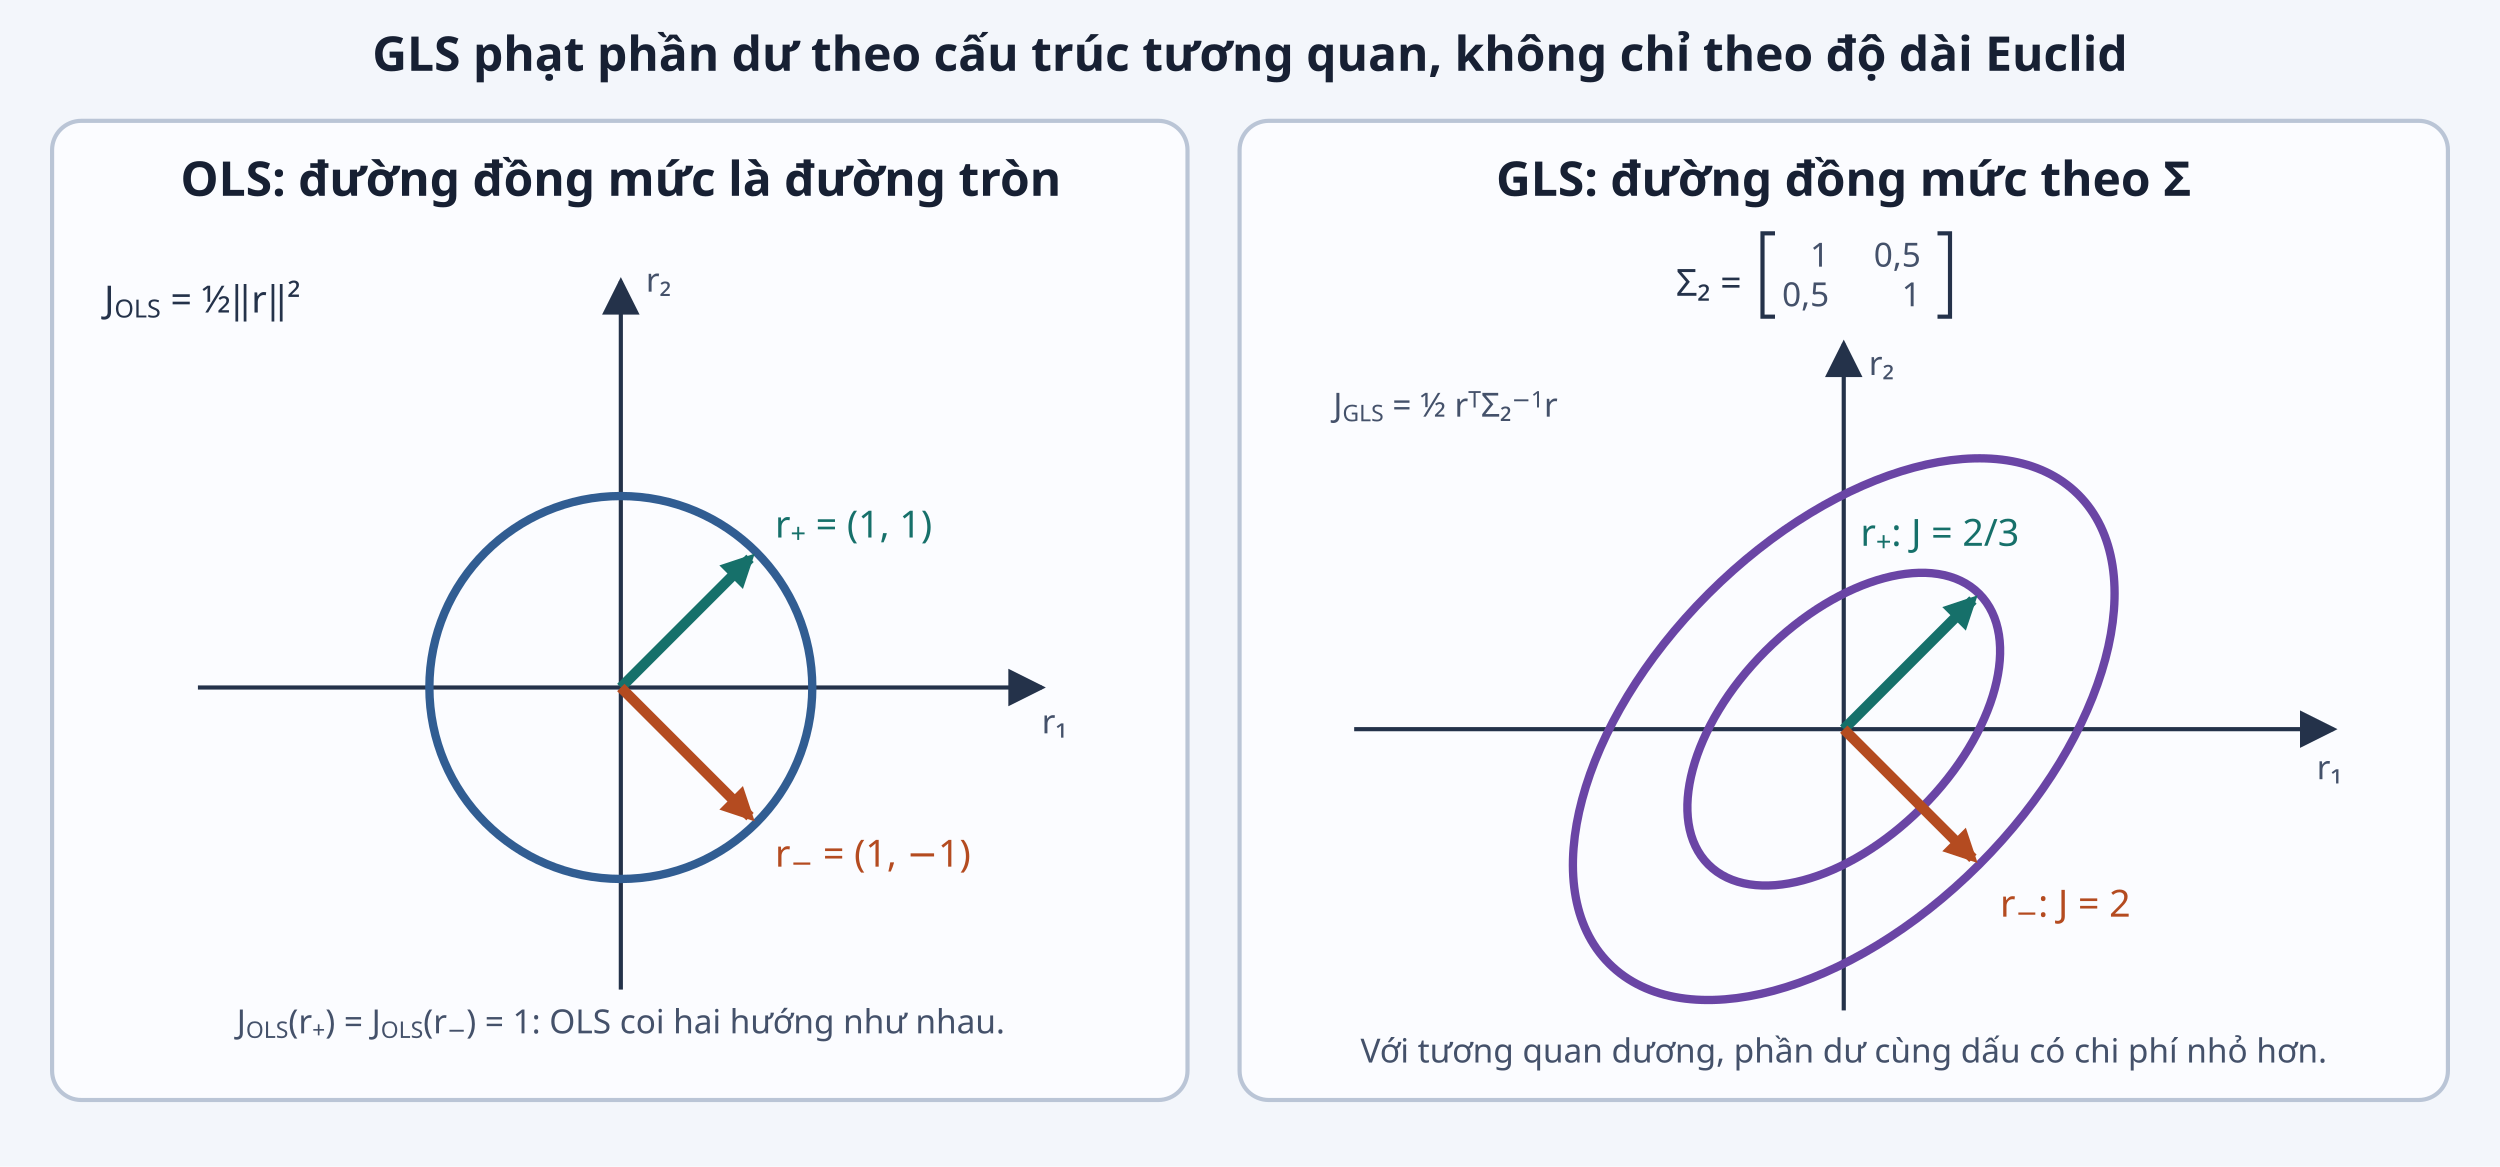
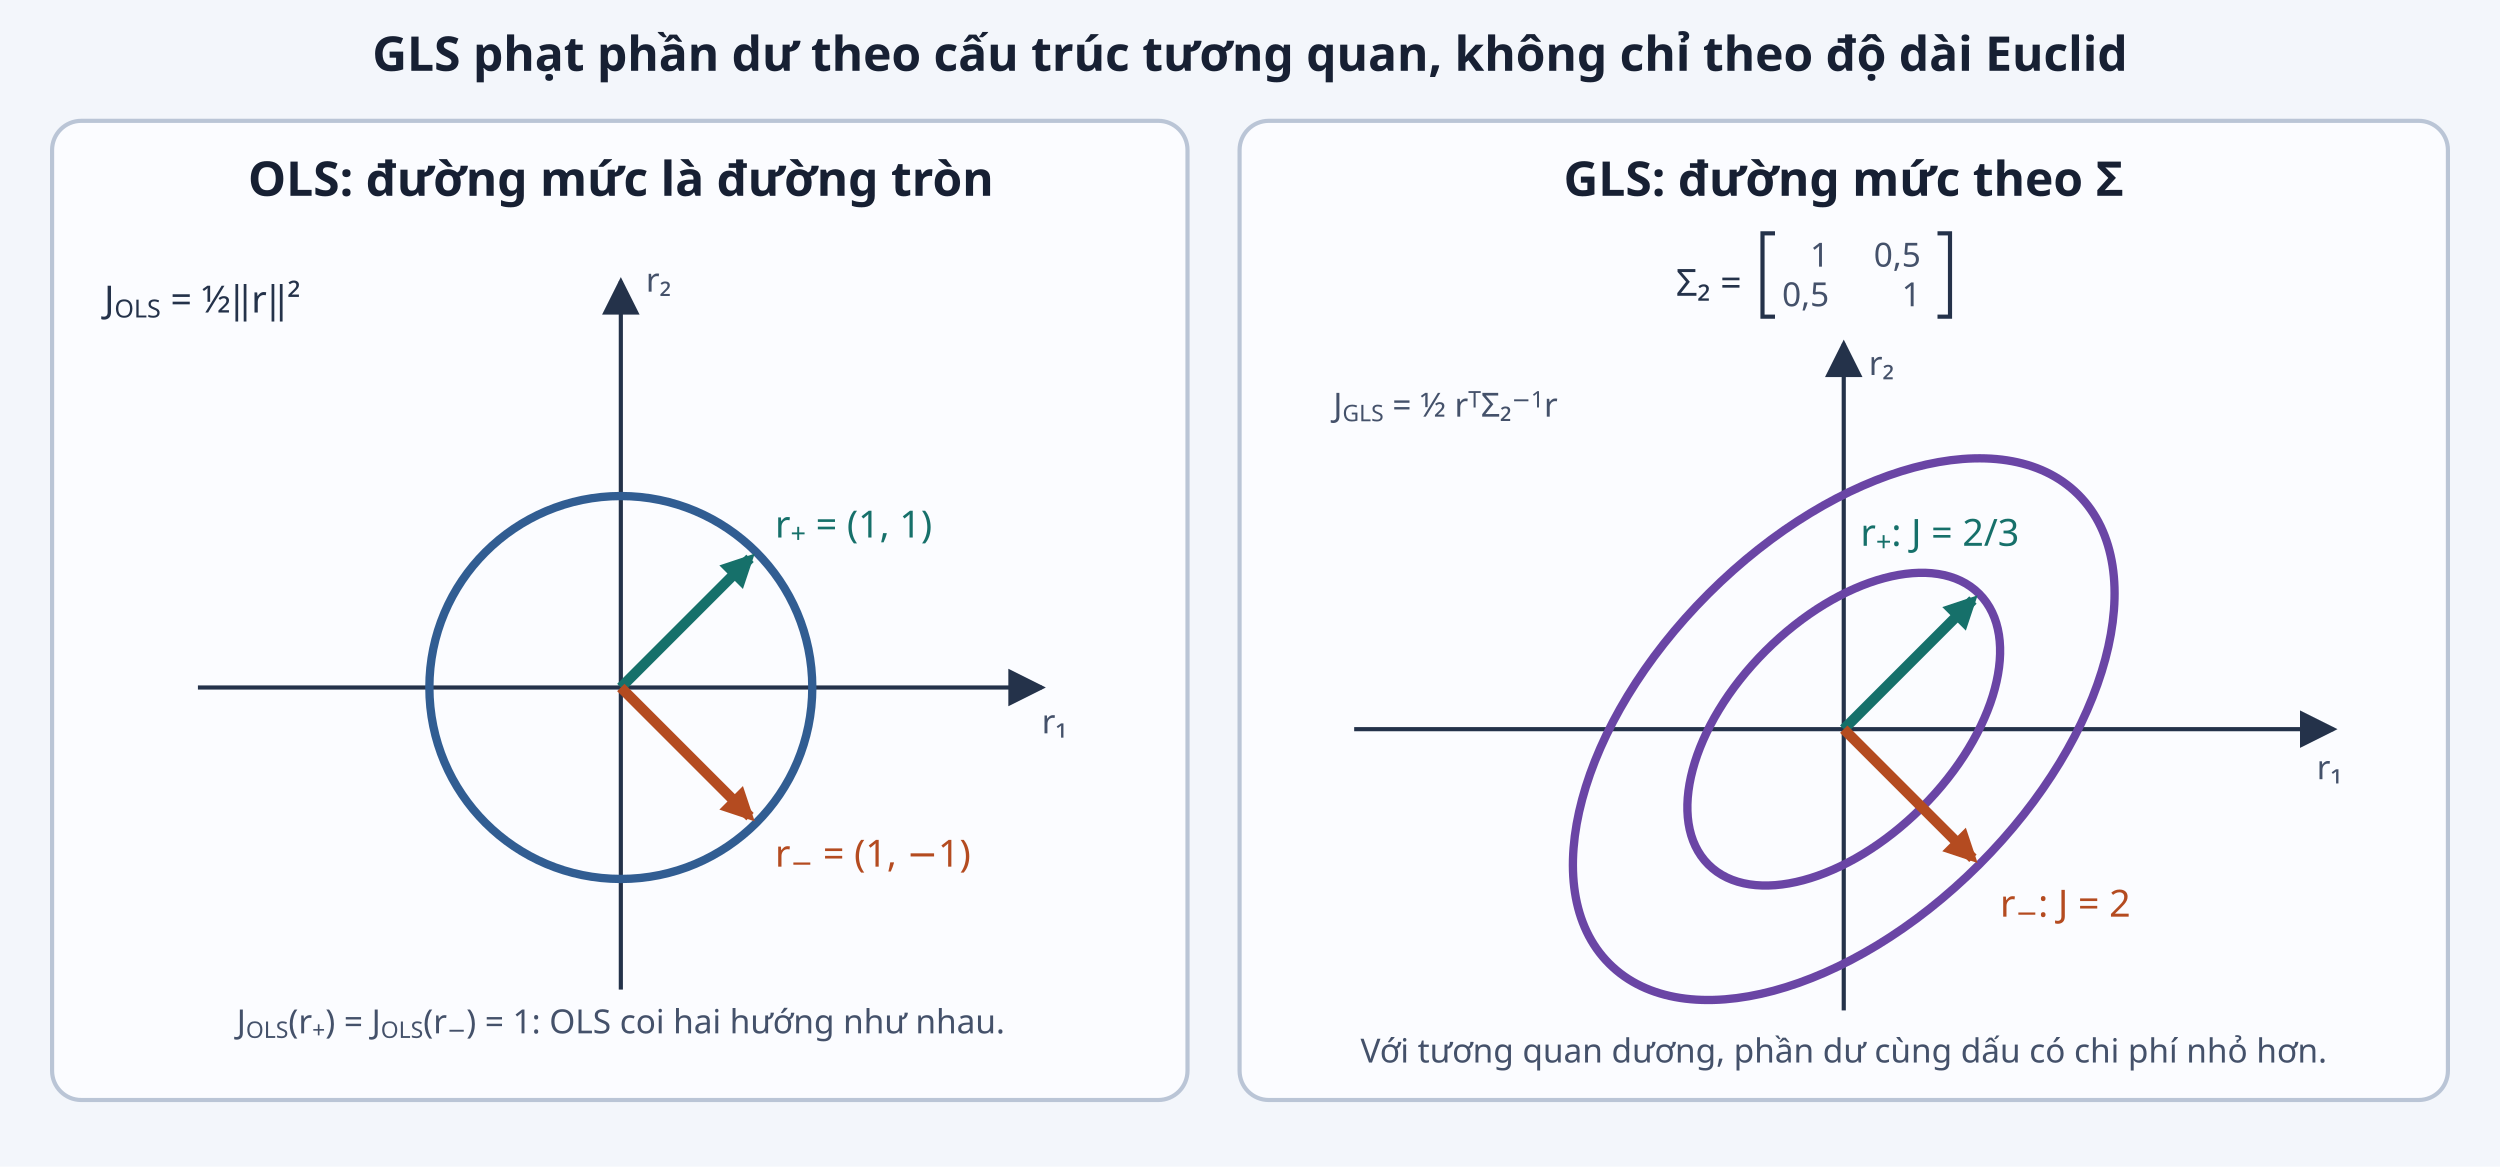
<svg xmlns="http://www.w3.org/2000/svg" viewBox="0 0 1200 560" role="img" aria-labelledby="title desc">
  <defs>
    <marker id="arrow" markerWidth="9" markerHeight="9" refX="8" refY="4.5" orient="auto">
      <path d="M0 0L9 4.5L0 9Z" fill="#24324a" />
    </marker>
    <marker id="arrowTeal" viewBox="0 0 10 10" markerUnits="userSpaceOnUse" markerWidth="16" markerHeight="16" refX="8" refY="5" orient="auto">
      <path d="M0 0L10 5L0 10Z" fill="#16706a" />
    </marker>
    <marker id="arrowOrange" viewBox="0 0 10 10" markerUnits="userSpaceOnUse" markerWidth="16" markerHeight="16" refX="8" refY="5" orient="auto">
      <path d="M0 0L10 5L0 10Z" fill="#b44b20" />
    </marker>
    <style>.panel{fill:#fbfcff;stroke:#bac5d6;stroke-width:2}.title{font-family:sans-serif;font-size:23px;font-weight:700;fill:#172033}.label{font-family:sans-serif;font-size:18px;fill:#24324a}.small{font-family:sans-serif;font-size:16px;fill:#44516a}.axis{stroke:#24324a;stroke-width:2;marker-end:url(#arrow)}.circle{fill:none;stroke:#315d92;stroke-width:4}.ellipse{fill:none;stroke:#6a45a5;stroke-width:4}.plus{stroke:#16706a;stroke-width:5;marker-end:url(#arrowTeal)}.minus{stroke:#b44b20;stroke-width:5;marker-end:url(#arrowOrange)}.c-teal{fill:#16706a}.c-orange{fill:#b44b20}</style>
  </defs>
  <rect width="1200" height="560" fill="#f3f6fb" />
  <text class="title" x="600" y="34" text-anchor="middle">GLS phạt phần dư theo cấu trúc tương quan, không chỉ theo độ dài Euclid</text>
  <rect class="panel" x="25" y="58" width="545" height="470" rx="14" />
-   <text class="title" x="298" y="94" text-anchor="middle">OLS: đường đồng mức là đường tròn</text>
+   <text class="title" x="298" y="94" text-anchor="middle">OLS: đường mức là đường tròn</text>
  <line class="axis" x1="95" y1="330" x2="500" y2="330" />
  <line class="axis" x1="298" y1="475" x2="298" y2="135" />
  <text class="small" x="500" y="352">r₁</text>
  <text class="small" x="310" y="140">r₂</text>
  <circle class="circle" cx="298" cy="330" r="91.9" />
  <line class="plus" x1="298" y1="330" x2="360" y2="268" />
  <line class="minus" x1="298" y1="330" x2="360" y2="392" />
  <text class="label c-teal" x="372" y="258">r<tspan baseline-shift="sub" font-size="13">+</tspan> = (1, 1)</text>
  <text class="label c-orange" x="372" y="416">r<tspan baseline-shift="sub" font-size="13">−</tspan> = (1, −1)</text>
  <text class="label" x="50" y="150">J<tspan baseline-shift="sub" font-size="12">OLS</tspan> = ½‖r‖²</text>
  <text class="small" x="298" y="496" text-anchor="middle">J<tspan baseline-shift="sub" font-size="11">OLS</tspan>(r<tspan baseline-shift="sub" font-size="11">+</tspan>) = J<tspan baseline-shift="sub" font-size="11">OLS</tspan>(r<tspan baseline-shift="sub" font-size="11">−</tspan>) = 1: OLS coi hai hướng như nhau.</text>
  <rect class="panel" x="595" y="58" width="580" height="470" rx="14" />
-   <text class="title" x="885" y="94" text-anchor="middle">GLS: đường đồng mức theo Σ</text>
+   <text class="title" x="885" y="94" text-anchor="middle">GLS: đường mức theo Σ</text>
  <text class="label" x="836" y="142" text-anchor="end">Σ₂ =</text>
  <path d="M852 112h-6v40h6M930 112h6v40h-6" fill="none" stroke="#24324a" stroke-width="2" />
  <g class="small" text-anchor="end">
    <text x="878" y="128">1</text>
    <text x="922" y="128">0,5</text>
    <text x="878" y="147">0,5</text>
    <text x="922" y="147">1</text>
  </g>
  <line class="axis" x1="650" y1="350" x2="1120" y2="350" />
  <line class="axis" x1="885" y1="485" x2="885" y2="165" />
  <text class="small" x="1112" y="374">r₁</text>
  <text class="small" x="897" y="180">r₂</text>
  <g class="ellipse" transform="rotate(-45 885 350)">
    <ellipse cx="885" cy="350" rx="159.2" ry="91.9" />
    <ellipse cx="885" cy="350" rx="91.9" ry="53.1" />
  </g>
  <line class="plus" x1="885" y1="350" x2="947" y2="288" />
  <line class="minus" x1="885" y1="350" x2="947" y2="412" />
  <text class="label c-teal" x="893" y="262">r<tspan baseline-shift="sub" font-size="13">+</tspan>: J = 2/3</text>
  <text class="label c-orange" x="960" y="440">r<tspan baseline-shift="sub" font-size="13">−</tspan>: J = 2</text>
  <text class="small" x="640" y="200">J<tspan baseline-shift="sub" font-size="11">GLS</tspan> = ½ r<tspan baseline-shift="super" font-size="11">T</tspan>Σ₂<tspan baseline-shift="super" font-size="11">−1</tspan>r</text>
  <text class="small" x="885" y="510" text-anchor="middle">Với tương quan dương, phần dư cùng dấu có chi phí nhỏ hơn.</text>
</svg>
